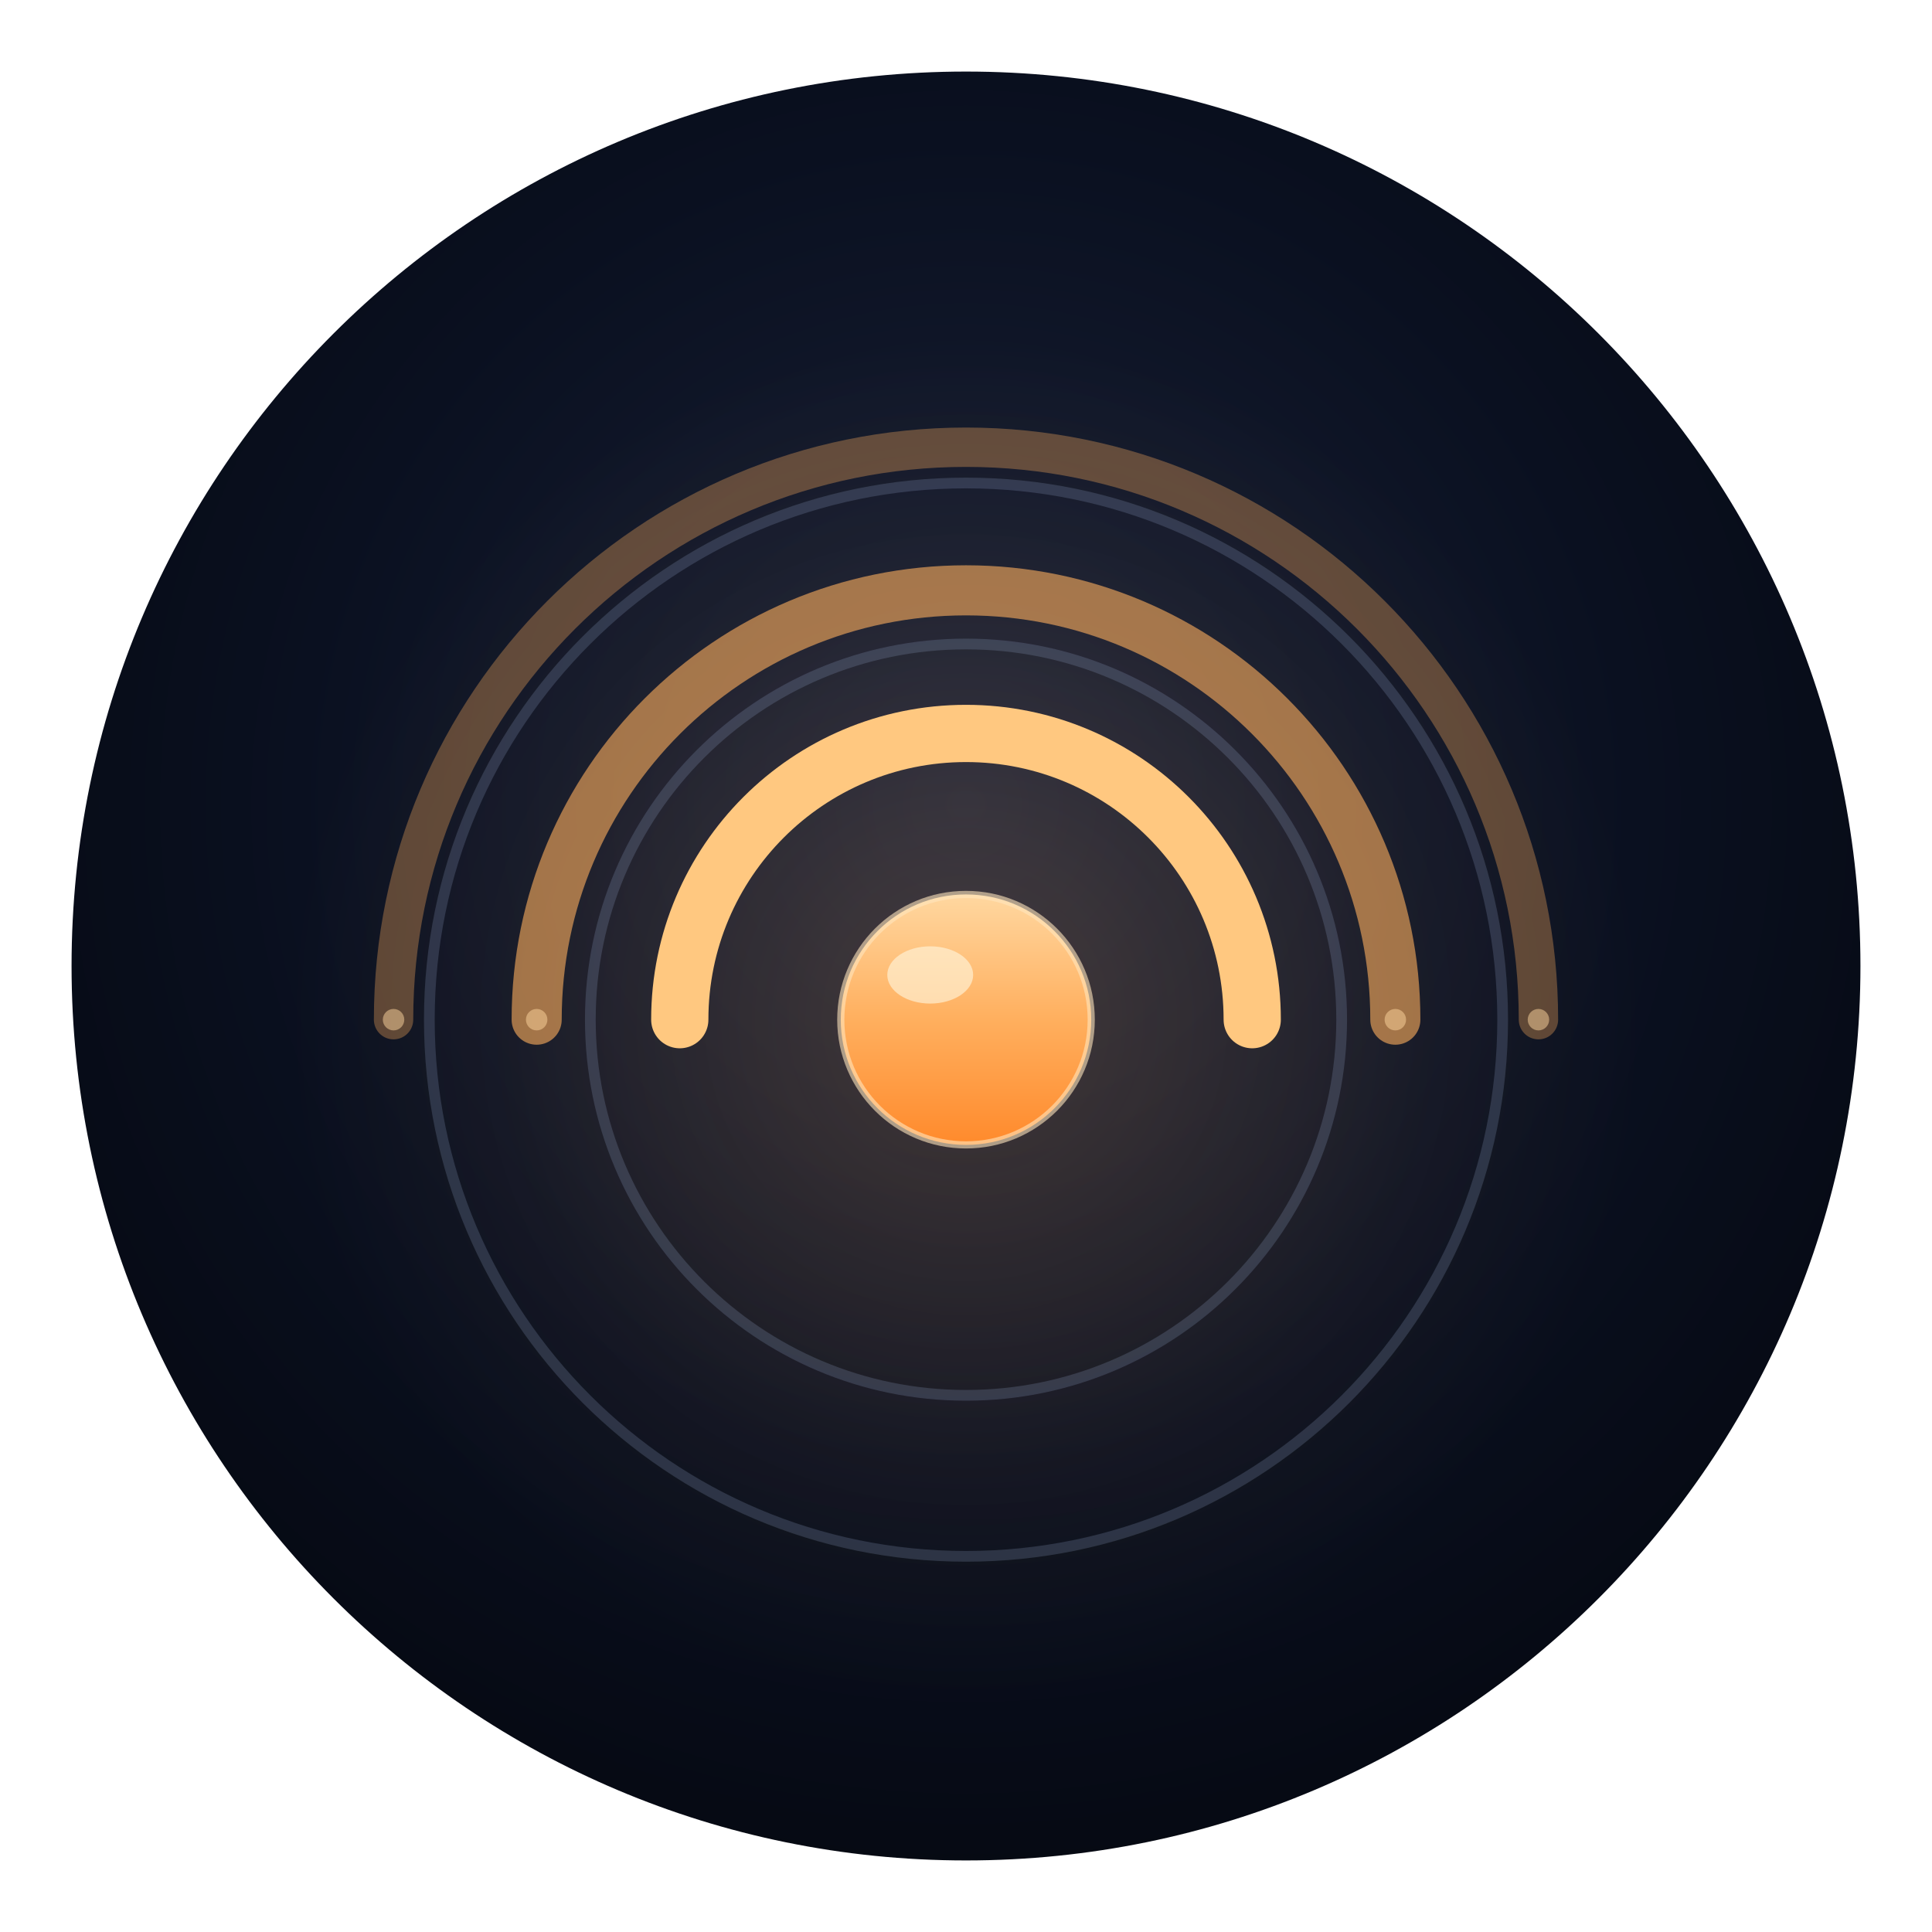
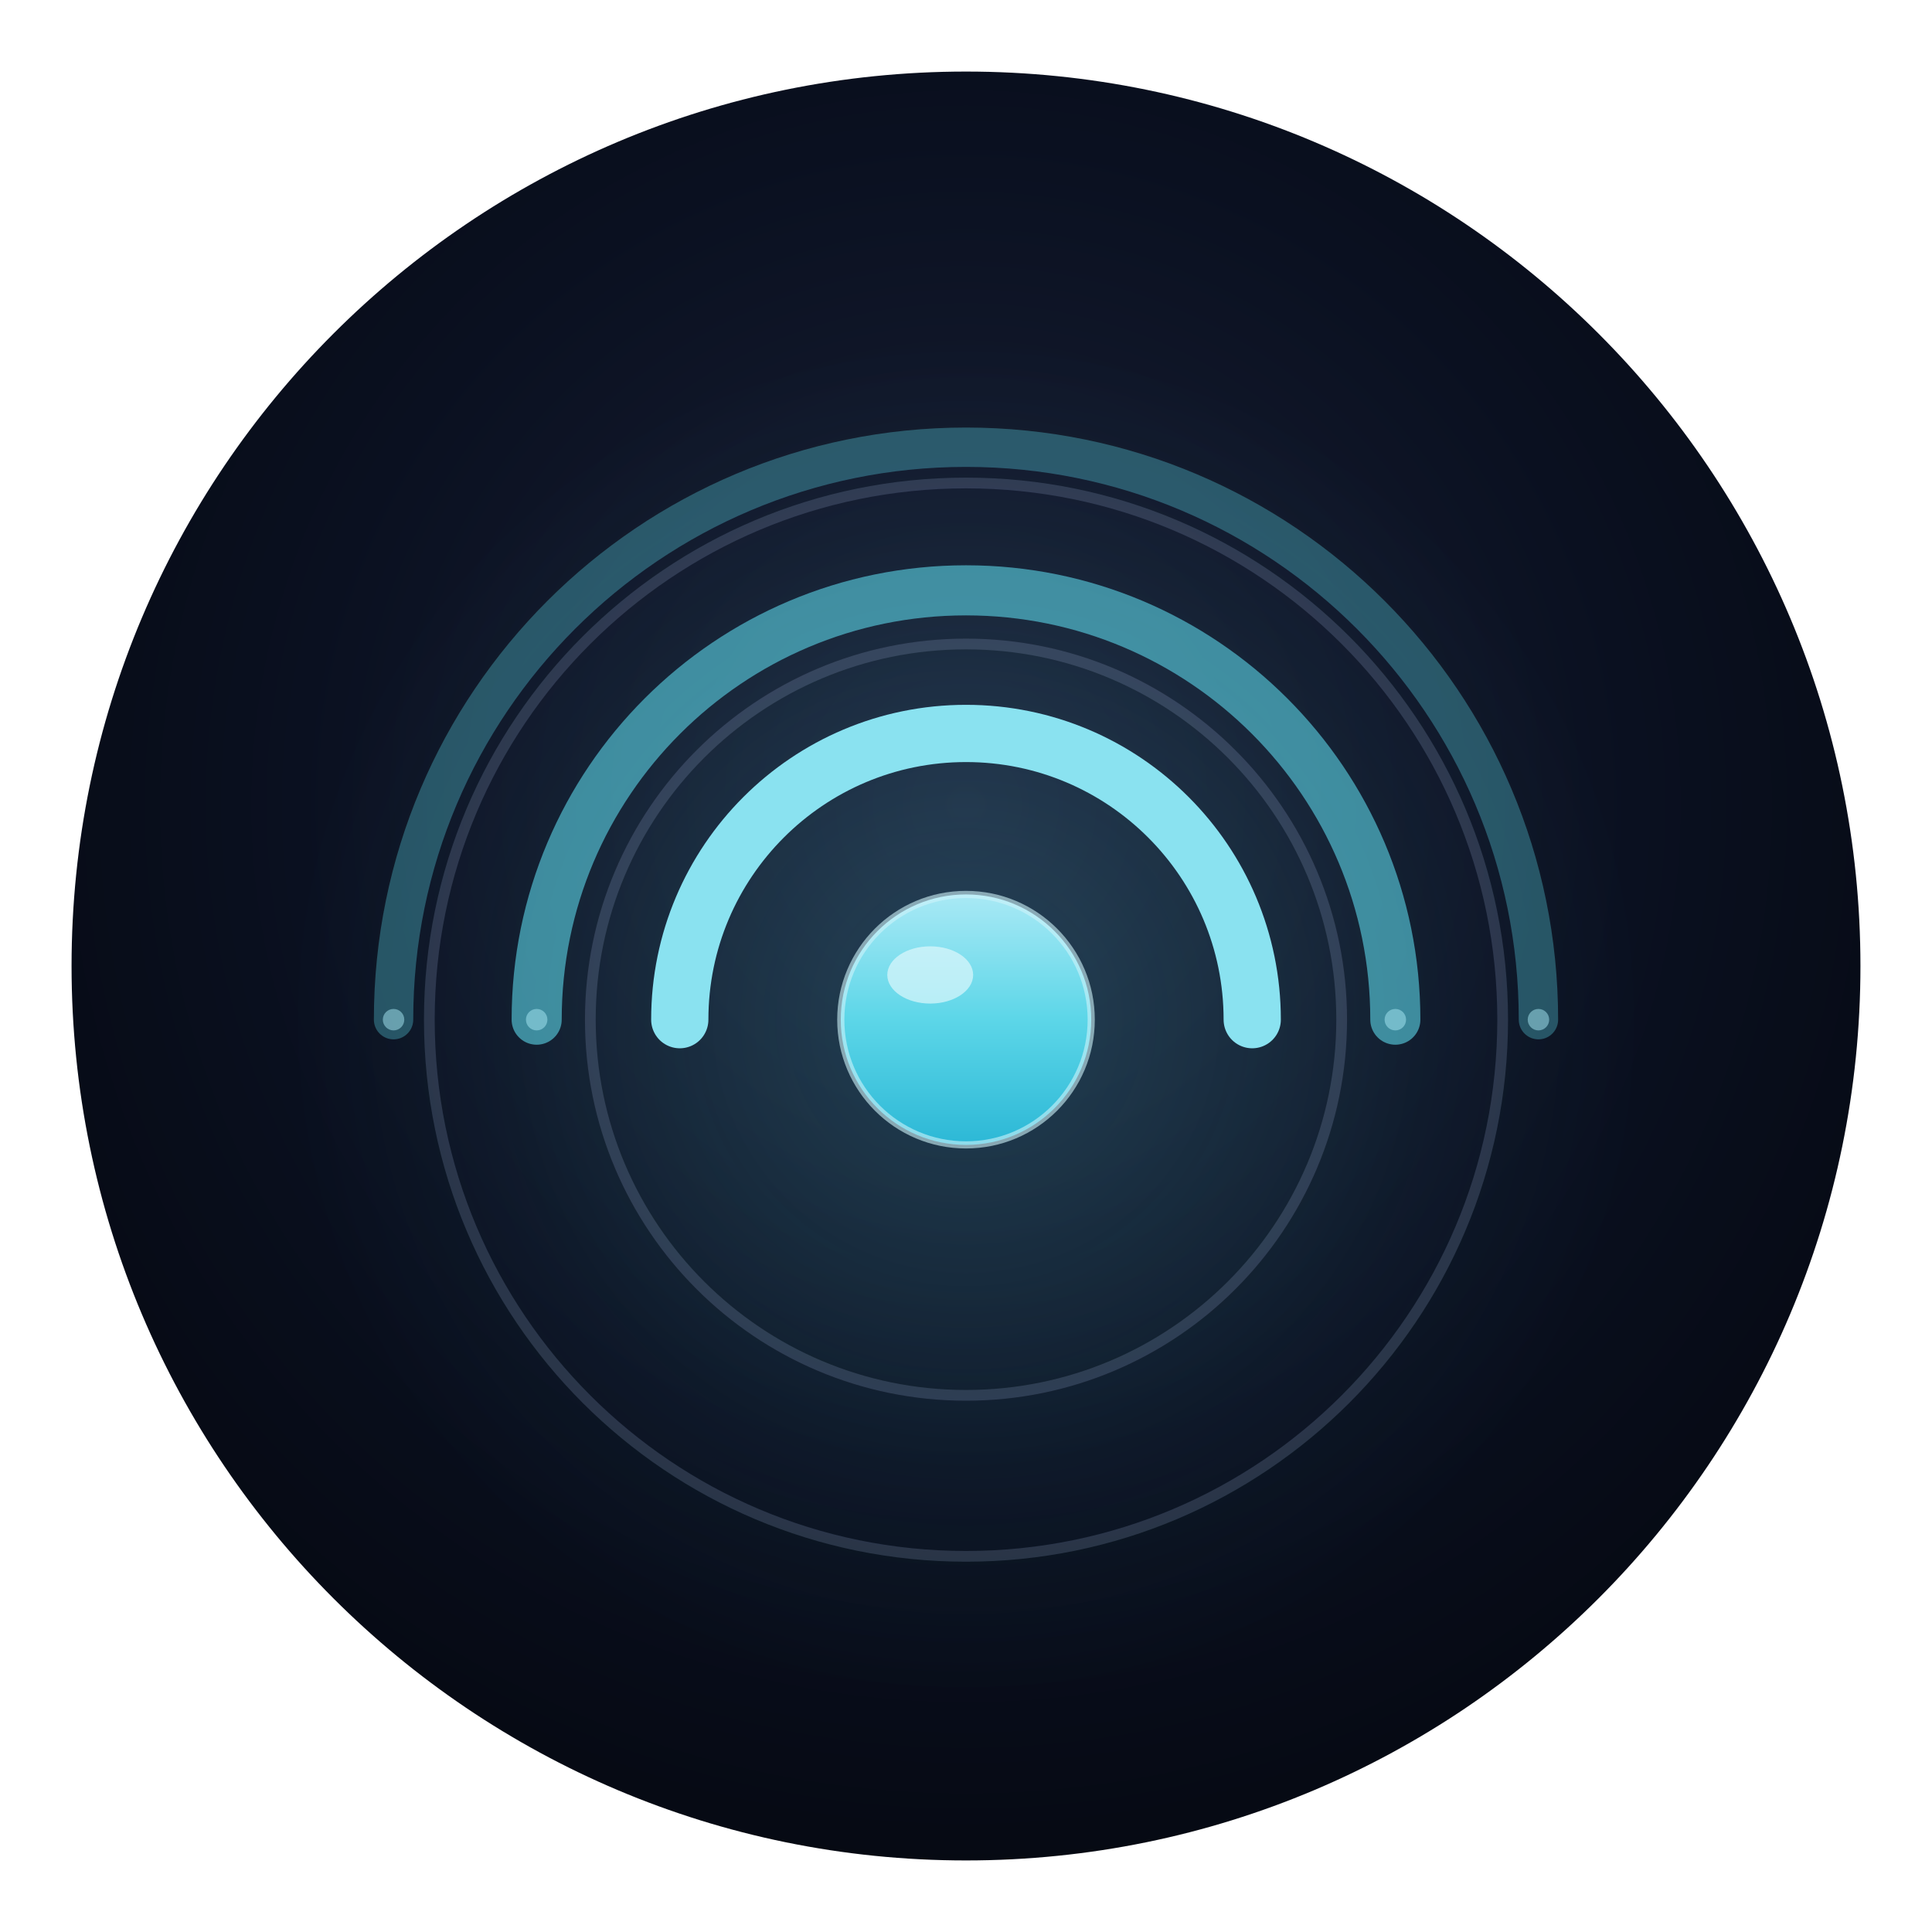
<svg xmlns="http://www.w3.org/2000/svg" width="512" height="512" viewBox="0 0 108 108">
  <defs>
    <radialGradient id="bg-grad" cx="54" cy="45" r="68" gradientUnits="userSpaceOnUse">
      <stop offset="0" stop-color="#1A2238" />
      <stop offset="0.55" stop-color="#0A1020" />
      <stop offset="1" stop-color="#04070E" />
    </radialGradient>
    <radialGradient id="halo-grad" cx="54" cy="57" r="38" gradientUnits="userSpaceOnUse">
-       <stop offset="0" stop-color="#FFAF5E" stop-opacity="0.2" />
-       <stop offset="0.7" stop-color="#FFAF5E" stop-opacity="0.039" />
-       <stop offset="1" stop-color="#FFAF5E" stop-opacity="0" />
+       <stop offset="0" stop-color="#5CD6E8" stop-opacity="0.2" />
+       <stop offset="0.7" stop-color="#5CD6E8" stop-opacity="0.039" />
+       <stop offset="1" stop-color="#5CD6E8" stop-opacity="0" />
    </radialGradient>
    <linearGradient id="disc-grad" x1="54" y1="50" x2="54" y2="64" gradientUnits="userSpaceOnUse">
-       <stop offset="0" stop-color="#FFD7A0" />
-       <stop offset="0.5" stop-color="#FFAF5E" />
-       <stop offset="1" stop-color="#FF8A2C" />
+       <stop offset="0" stop-color="#A9E9F5" />
+       <stop offset="0.5" stop-color="#5CD6E8" />
+       <stop offset="1" stop-color="#2CB8D6" />
    </linearGradient>
    <clipPath id="circle-mask">
      <circle cx="54" cy="54" r="50" />
    </clipPath>
  </defs>
  <g clip-path="url(#circle-mask)">
    <rect x="0" y="0" width="108" height="108" fill="url(#bg-grad)" />
    <circle cx="54" cy="57" r="38" fill="url(#halo-grad)" />
    <circle cx="54" cy="57" r="30" fill="none" stroke="#A0B6DC" stroke-opacity="0.2" stroke-width="0.6" />
    <circle cx="54" cy="57" r="21" fill="none" stroke="#A0B6DC" stroke-opacity="0.2" stroke-width="0.6" />
-     <path d="M22,57 A32,32 0 0,1 86,57" fill="none" stroke="#FFAF5E" stroke-opacity="0.333" stroke-width="2.2" stroke-linecap="round" />
-     <path d="M30,57 A24,24 0 0,1 78,57" fill="none" stroke="#FFAF5E" stroke-opacity="0.6" stroke-width="2.8" stroke-linecap="round" />
-     <path d="M38,57 A16,16 0 0,1 70,57" fill="none" stroke="#FFC880" stroke-width="3.2" stroke-linecap="round" />
+     <path d="M22,57 A32,32 0 0,1 86,57" fill="none" stroke="#5CD6E8" stroke-opacity="0.333" stroke-width="2.2" stroke-linecap="round" />
+     <path d="M30,57 A24,24 0 0,1 78,57" fill="none" stroke="#5CD6E8" stroke-opacity="0.6" stroke-width="2.8" stroke-linecap="round" />
+     <path d="M38,57 A16,16 0 0,1 70,57" fill="none" stroke="#8AE2F0" stroke-width="3.2" stroke-linecap="round" />
    <circle cx="54" cy="57" r="7" fill="url(#disc-grad)" />
-     <circle cx="54" cy="57" r="7" fill="none" stroke="#FFE6BE" stroke-opacity="0.6" stroke-width="0.4" />
-     <ellipse cx="52" cy="54.5" rx="2.4" ry="1.6" fill="#FFF5DC" fill-opacity="0.627" />
-     <circle cx="22" cy="57" r="0.6" fill="#FFD7A0" fill-opacity="0.502" />
-     <circle cx="86" cy="57" r="0.6" fill="#FFD7A0" fill-opacity="0.502" />
-     <circle cx="30" cy="57" r="0.6" fill="#FFD7A0" fill-opacity="0.502" />
-     <circle cx="78" cy="57" r="0.6" fill="#FFD7A0" fill-opacity="0.502" />
+     <circle cx="54" cy="57" r="7" fill="none" stroke="#CFF3FA" stroke-opacity="0.6" stroke-width="0.4" />
+     <ellipse cx="52" cy="54.5" rx="2.4" ry="1.6" fill="#E8FAFE" fill-opacity="0.627" />
+     <circle cx="22" cy="57" r="0.6" fill="#A9E9F5" fill-opacity="0.502" />
+     <circle cx="86" cy="57" r="0.6" fill="#A9E9F5" fill-opacity="0.502" />
+     <circle cx="30" cy="57" r="0.6" fill="#A9E9F5" fill-opacity="0.502" />
+     <circle cx="78" cy="57" r="0.6" fill="#A9E9F5" fill-opacity="0.502" />
  </g>
</svg>
